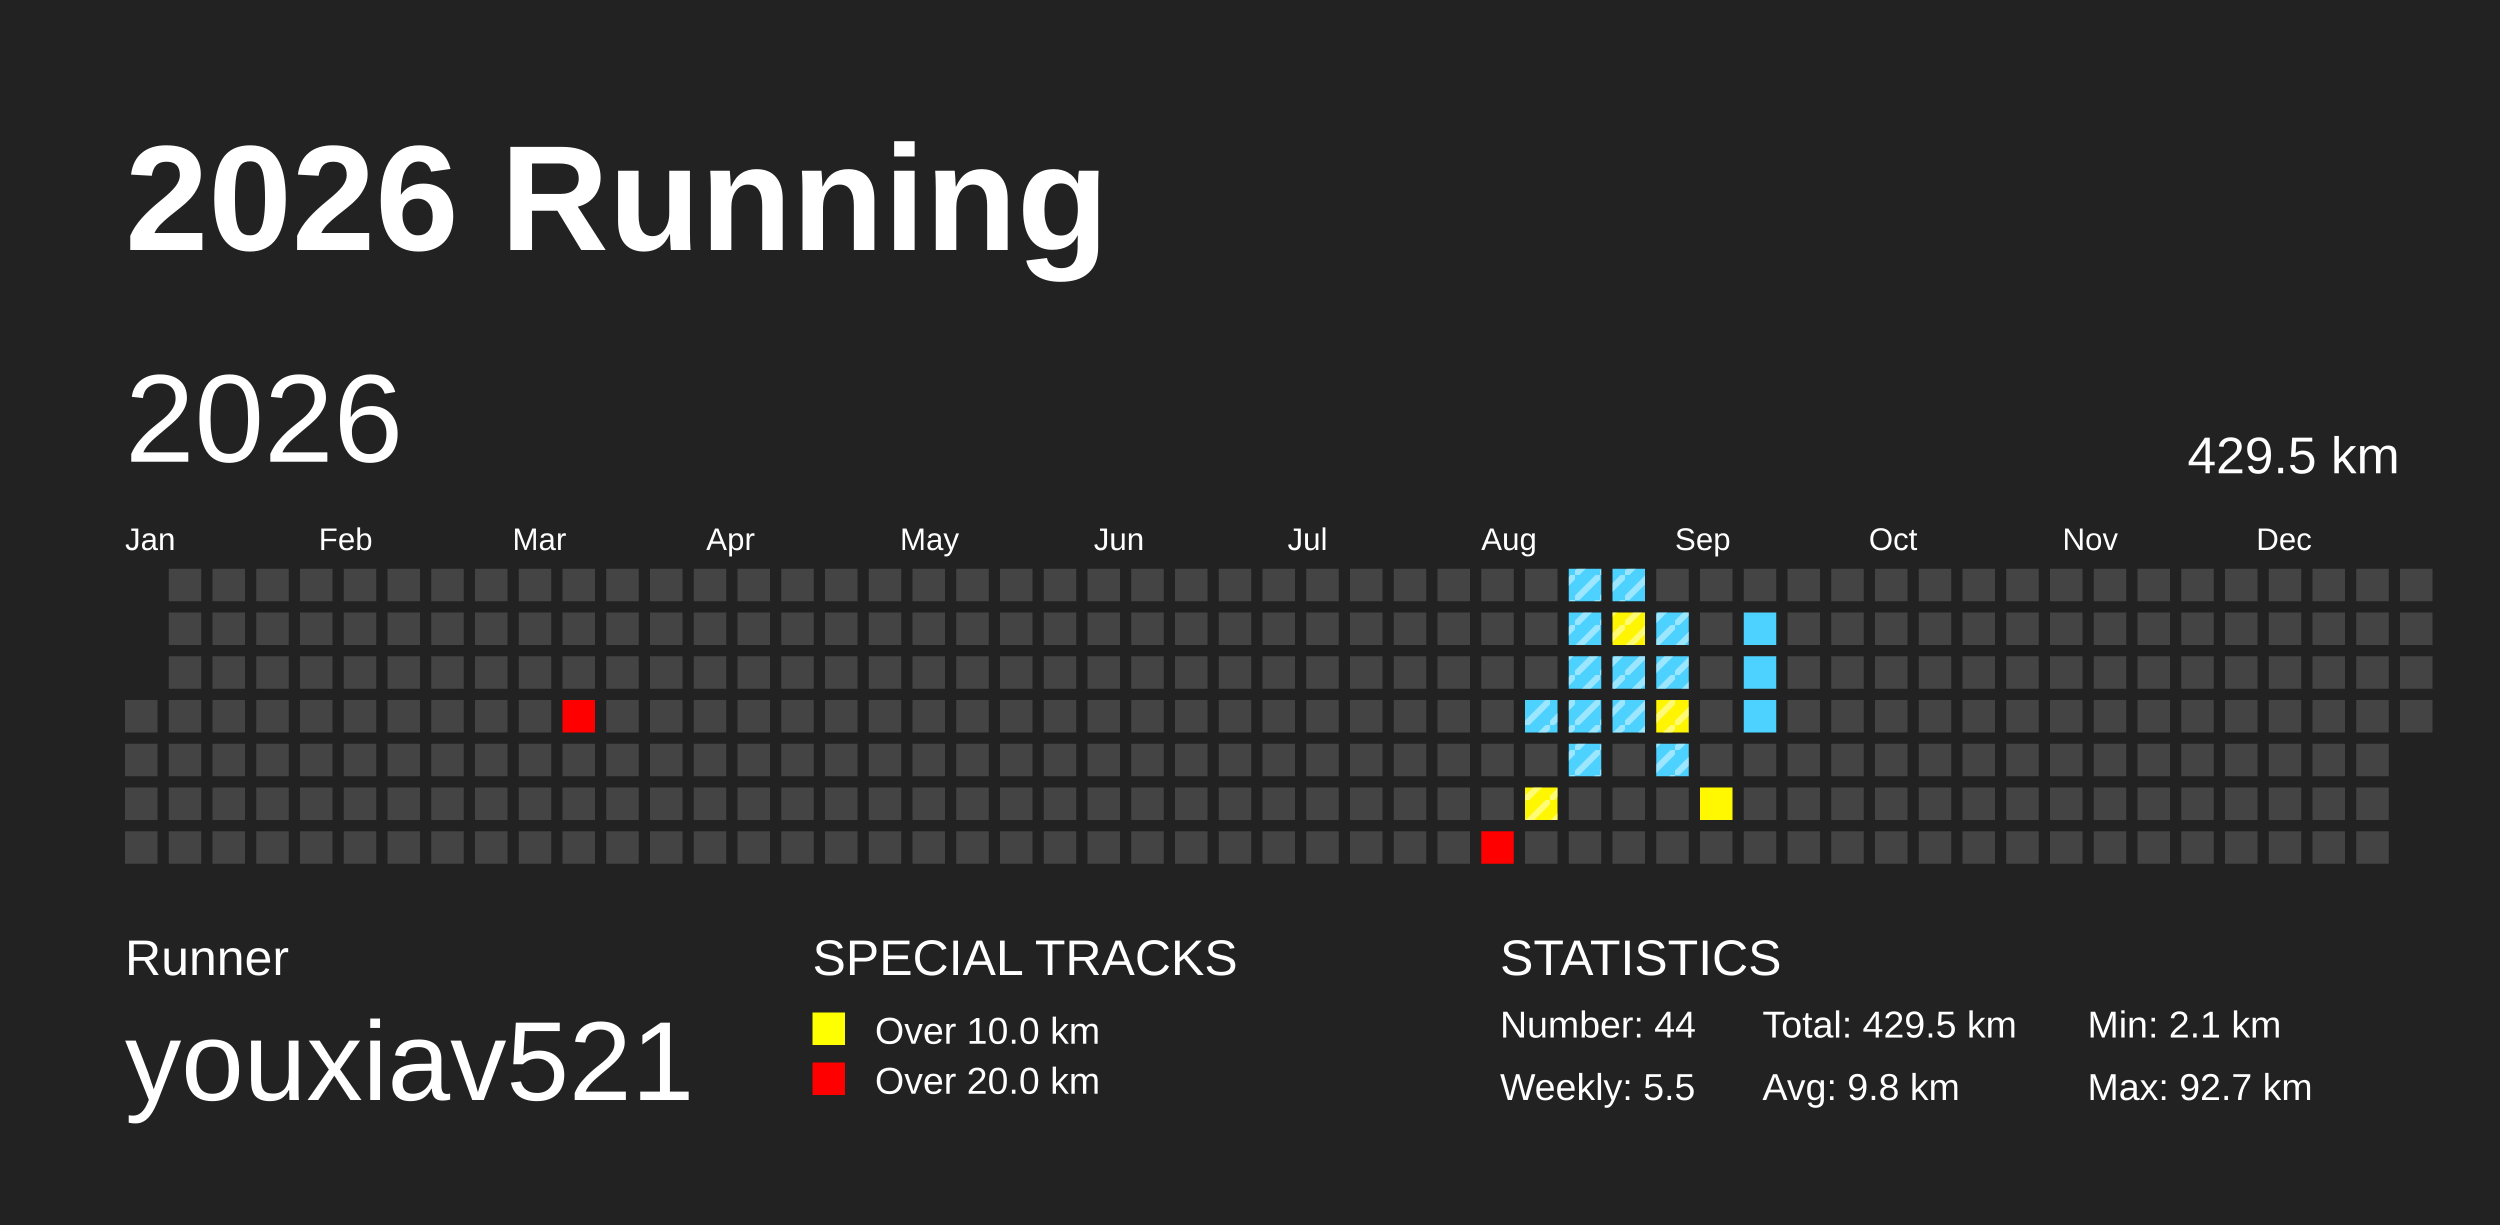
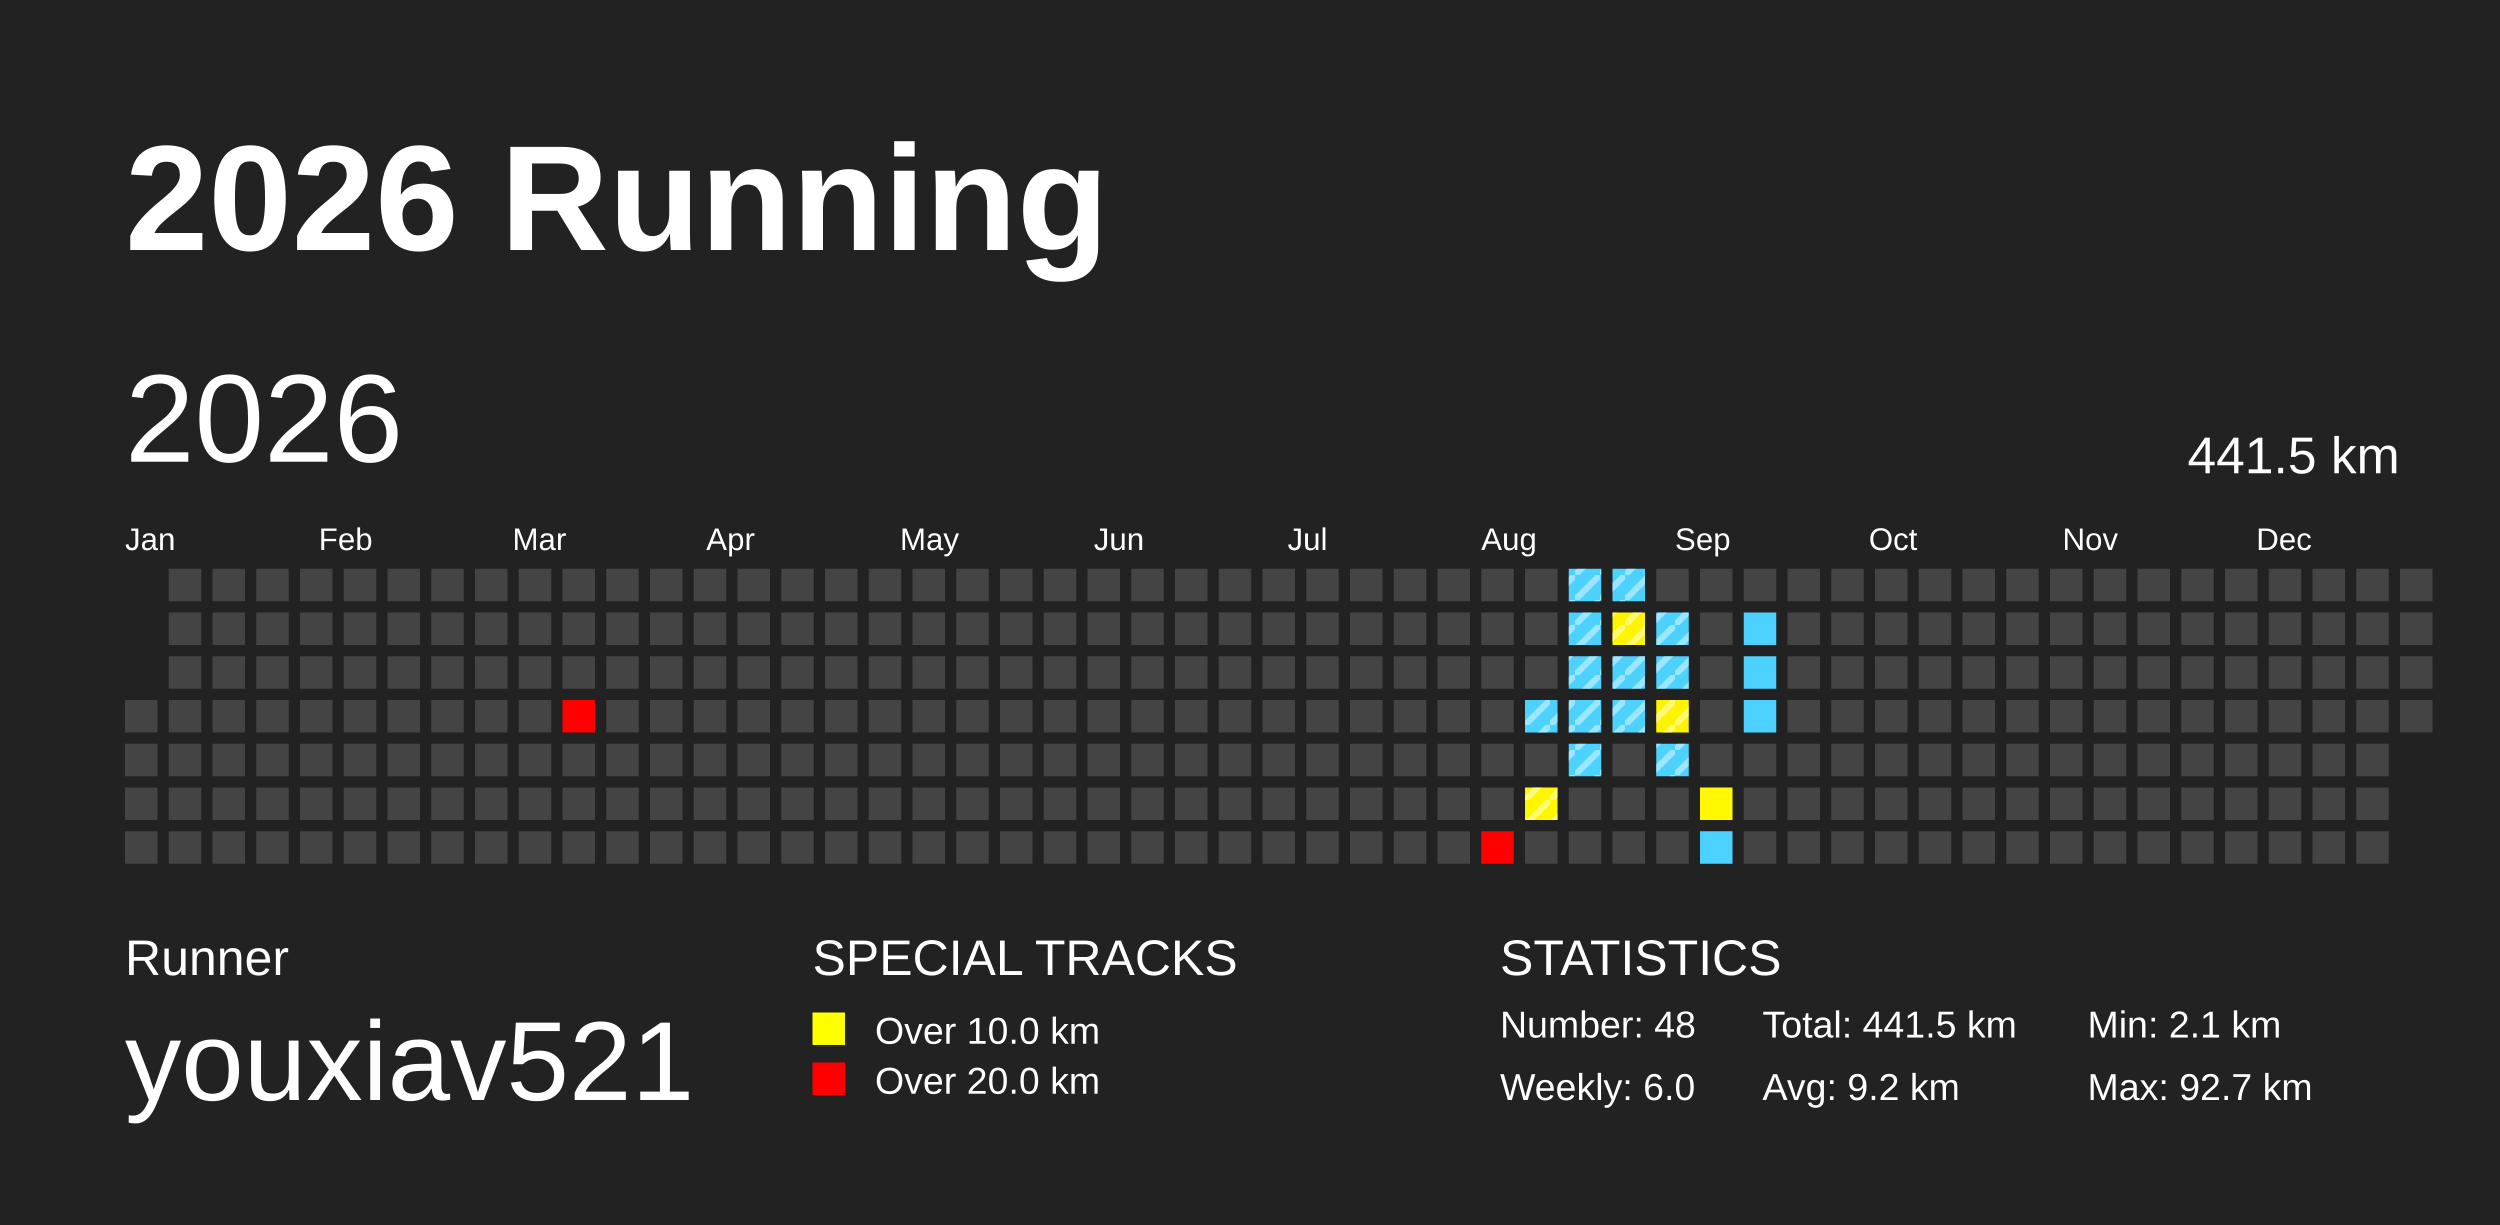
<svg xmlns="http://www.w3.org/2000/svg" baseProfile="full" height="98mm" version="1.1" viewBox="0,0,200,98" width="200mm">
  <defs>
    <pattern height="2" id="indoor-stripe" patternUnits="userSpaceOnUse" width="2">
      <line stroke="white" stroke-opacity="0.45" stroke-width="0.5" x1="0" x2="2" y1="2" y2="0" />
    </pattern>
  </defs>
  <rect fill="#222222" height="98" width="200" x="0" y="0" />
  <text fill="#FFFFFF" style="font-size:12px; font-family:Arial; font-weight:bold;" x="10" y="20">2026 Running</text>
  <text fill="#FFFFFF" style="font-size:4px; font-family:Arial" x="10" y="78">Runner</text>
  <text fill="#FFFFFF" style="font-size:9px; font-family:Arial" x="10" y="88">youxiav521</text>
  <text fill="#FFFFFF" style="font-size:4px; font-family:Arial" x="65" y="78">SPECIAL TRACKS</text>
  <rect fill="yellow" height="2.6" width="2.6" x="65" y="81" />
  <text fill="#FFFFFF" style="font-size:3px; font-family:Arial" x="70" y="83.5">Over 10.0 km</text>
  <rect fill="red" height="2.6" width="2.6" x="65" y="85" />
  <text fill="#FFFFFF" style="font-size:3px; font-family:Arial" x="70" y="87.5">Over 20.0 km</text>
  <text fill="#FFFFFF" style="font-size:4px; font-family:Arial" x="120" y="78">STATISTICS</text>
-   <text fill="#FFFFFF" style="font-size:3px; font-family:Arial" x="120" y="83">Number: 44</text>
-   <text fill="#FFFFFF" style="font-size:3px; font-family:Arial" x="120" y="88">Weekly: 5.5</text>
-   <text fill="#FFFFFF" style="font-size:3px; font-family:Arial" x="141" y="83">Total: 429.5 km</text>
-   <text fill="#FFFFFF" style="font-size:3px; font-family:Arial" x="141" y="88">Avg: 9.8 km</text>
+   <text fill="#FFFFFF" style="font-size:3px; font-family:Arial" x="120" y="83">Number: 48</text>
+   <text fill="#FFFFFF" style="font-size:3px; font-family:Arial" x="120" y="88">Weekly: 6.0</text>
+   <text fill="#FFFFFF" style="font-size:3px; font-family:Arial" x="141" y="83">Total: 441.5 km</text>
+   <text fill="#FFFFFF" style="font-size:3px; font-family:Arial" x="141" y="88">Avg: 9.2 km</text>
  <text fill="#FFFFFF" style="font-size:3px; font-family:Arial" x="167" y="83">Min: 2.1 km</text>
  <text fill="#FFFFFF" style="font-size:3px; font-family:Arial" x="167" y="88">Max: 92.7 km</text>
  <text dominant-baseline="hanging" fill="#FFFFFF" style="font-size:10.0px; font-family:Arial;" x="10" y="30">2026</text>
-   <text dominant-baseline="hanging" fill="#FFFFFF" style="font-size:4.125px; font-family:Arial;" x="175" y="35">429.5 km</text>
+   <text dominant-baseline="hanging" fill="#FFFFFF" style="font-size:4.125px; font-family:Arial;" x="175" y="35">441.5 km</text>
  <text fill="#FFFFFF" style="font-size:2.5px; font-family:Arial" x="10.0" y="44">Jan</text>
  <text fill="#FFFFFF" style="font-size:2.5px; font-family:Arial" x="25.5" y="44">Feb</text>
  <text fill="#FFFFFF" style="font-size:2.5px; font-family:Arial" x="41.0" y="44">Mar</text>
  <text fill="#FFFFFF" style="font-size:2.5px; font-family:Arial" x="56.5" y="44">Apr</text>
  <text fill="#FFFFFF" style="font-size:2.5px; font-family:Arial" x="72.0" y="44">May</text>
  <text fill="#FFFFFF" style="font-size:2.5px; font-family:Arial" x="87.5" y="44">Jun</text>
  <text fill="#FFFFFF" style="font-size:2.5px; font-family:Arial" x="103.0" y="44">Jul</text>
  <text fill="#FFFFFF" style="font-size:2.5px; font-family:Arial" x="118.5" y="44">Aug</text>
  <text fill="#FFFFFF" style="font-size:2.5px; font-family:Arial" x="134.0" y="44">Sep</text>
  <text fill="#FFFFFF" style="font-size:2.5px; font-family:Arial" x="149.5" y="44">Oct</text>
  <text fill="#FFFFFF" style="font-size:2.5px; font-family:Arial" x="165.0" y="44">Nov</text>
  <text fill="#FFFFFF" style="font-size:2.5px; font-family:Arial" x="180.5" y="44">Dec</text>
  <rect fill="#444444" height="2.6" width="2.6" x="10.0" y="56.0" />
  <rect fill="#444444" height="2.6" width="2.6" x="10.0" y="59.5" />
  <rect fill="#444444" height="2.6" width="2.6" x="10.0" y="63.0" />
  <rect fill="#444444" height="2.6" width="2.6" x="10.0" y="66.5" />
  <rect fill="#444444" height="2.6" width="2.6" x="13.5" y="45.5" />
  <rect fill="#444444" height="2.6" width="2.6" x="13.5" y="49.0" />
  <rect fill="#444444" height="2.6" width="2.6" x="13.5" y="52.5" />
  <rect fill="#444444" height="2.6" width="2.6" x="13.5" y="56.0" />
  <rect fill="#444444" height="2.6" width="2.6" x="13.5" y="59.5" />
  <rect fill="#444444" height="2.6" width="2.6" x="13.5" y="63.0" />
  <rect fill="#444444" height="2.6" width="2.6" x="13.5" y="66.5" />
  <rect fill="#444444" height="2.6" width="2.6" x="17.0" y="45.5" />
  <rect fill="#444444" height="2.6" width="2.6" x="17.0" y="49.0" />
  <rect fill="#444444" height="2.6" width="2.6" x="17.0" y="52.5" />
  <rect fill="#444444" height="2.6" width="2.6" x="17.0" y="56.0" />
  <rect fill="#444444" height="2.6" width="2.6" x="17.0" y="59.5" />
  <rect fill="#444444" height="2.6" width="2.6" x="17.0" y="63.0" />
  <rect fill="#444444" height="2.6" width="2.6" x="17.0" y="66.5" />
  <rect fill="#444444" height="2.6" width="2.6" x="20.5" y="45.5" />
  <rect fill="#444444" height="2.6" width="2.6" x="20.5" y="49.0" />
  <rect fill="#444444" height="2.6" width="2.6" x="20.5" y="52.5" />
  <rect fill="#444444" height="2.6" width="2.6" x="20.5" y="56.0" />
  <rect fill="#444444" height="2.6" width="2.6" x="20.5" y="59.5" />
  <rect fill="#444444" height="2.6" width="2.6" x="20.5" y="63.0" />
  <rect fill="#444444" height="2.6" width="2.6" x="20.5" y="66.5" />
  <rect fill="#444444" height="2.6" width="2.6" x="24.0" y="45.5" />
  <rect fill="#444444" height="2.6" width="2.6" x="24.0" y="49.0" />
  <rect fill="#444444" height="2.6" width="2.6" x="24.0" y="52.5" />
  <rect fill="#444444" height="2.6" width="2.6" x="24.0" y="56.0" />
  <rect fill="#444444" height="2.6" width="2.6" x="24.0" y="59.5" />
  <rect fill="#444444" height="2.6" width="2.6" x="24.0" y="63.0" />
  <rect fill="#444444" height="2.6" width="2.6" x="24.0" y="66.5" />
  <rect fill="#444444" height="2.6" width="2.6" x="27.5" y="45.5" />
  <rect fill="#444444" height="2.6" width="2.6" x="27.5" y="49.0" />
  <rect fill="#444444" height="2.6" width="2.6" x="27.5" y="52.5" />
  <rect fill="#444444" height="2.6" width="2.6" x="27.5" y="56.0" />
  <rect fill="#444444" height="2.6" width="2.6" x="27.5" y="59.5" />
  <rect fill="#444444" height="2.6" width="2.6" x="27.5" y="63.0" />
  <rect fill="#444444" height="2.6" width="2.6" x="27.5" y="66.5" />
  <rect fill="#444444" height="2.6" width="2.6" x="31.0" y="45.5" />
  <rect fill="#444444" height="2.6" width="2.6" x="31.0" y="49.0" />
  <rect fill="#444444" height="2.6" width="2.6" x="31.0" y="52.5" />
  <rect fill="#444444" height="2.6" width="2.6" x="31.0" y="56.0" />
  <rect fill="#444444" height="2.6" width="2.6" x="31.0" y="59.5" />
  <rect fill="#444444" height="2.6" width="2.6" x="31.0" y="63.0" />
  <rect fill="#444444" height="2.6" width="2.6" x="31.0" y="66.5" />
  <rect fill="#444444" height="2.6" width="2.6" x="34.5" y="45.5" />
  <rect fill="#444444" height="2.6" width="2.6" x="34.5" y="49.0" />
  <rect fill="#444444" height="2.6" width="2.6" x="34.5" y="52.5" />
  <rect fill="#444444" height="2.6" width="2.6" x="34.5" y="56.0" />
  <rect fill="#444444" height="2.6" width="2.6" x="34.5" y="59.5" />
  <rect fill="#444444" height="2.6" width="2.6" x="34.5" y="63.0" />
  <rect fill="#444444" height="2.6" width="2.6" x="34.5" y="66.5" />
  <rect fill="#444444" height="2.6" width="2.6" x="38.0" y="45.5" />
  <rect fill="#444444" height="2.6" width="2.6" x="38.0" y="49.0" />
  <rect fill="#444444" height="2.6" width="2.6" x="38.0" y="52.5" />
  <rect fill="#444444" height="2.6" width="2.6" x="38.0" y="56.0" />
  <rect fill="#444444" height="2.6" width="2.6" x="38.0" y="59.5" />
  <rect fill="#444444" height="2.6" width="2.6" x="38.0" y="63.0" />
  <rect fill="#444444" height="2.6" width="2.6" x="38.0" y="66.5" />
  <rect fill="#444444" height="2.6" width="2.6" x="41.5" y="45.5" />
  <rect fill="#444444" height="2.6" width="2.6" x="41.5" y="49.0" />
  <rect fill="#444444" height="2.6" width="2.6" x="41.5" y="52.5" />
  <rect fill="#444444" height="2.6" width="2.6" x="41.5" y="56.0" />
  <rect fill="#444444" height="2.6" width="2.6" x="41.5" y="59.5" />
  <rect fill="#444444" height="2.6" width="2.6" x="41.5" y="63.0" />
  <rect fill="#444444" height="2.6" width="2.6" x="41.5" y="66.5" />
  <rect fill="#444444" height="2.6" width="2.6" x="45.0" y="45.5" />
  <rect fill="#444444" height="2.6" width="2.6" x="45.0" y="49.0" />
  <rect fill="#444444" height="2.6" width="2.6" x="45.0" y="52.5" />
  <rect fill="red" height="2.6" width="2.6" x="45.0" y="56.0" />
  <rect fill="#444444" height="2.6" width="2.6" x="45.0" y="59.5" />
  <rect fill="#444444" height="2.6" width="2.6" x="45.0" y="63.0" />
  <rect fill="#444444" height="2.6" width="2.6" x="45.0" y="66.5" />
  <rect fill="#444444" height="2.6" width="2.6" x="48.5" y="45.5" />
  <rect fill="#444444" height="2.6" width="2.6" x="48.5" y="49.0" />
  <rect fill="#444444" height="2.6" width="2.6" x="48.5" y="52.5" />
  <rect fill="#444444" height="2.6" width="2.6" x="48.5" y="56.0" />
  <rect fill="#444444" height="2.6" width="2.6" x="48.5" y="59.5" />
  <rect fill="#444444" height="2.6" width="2.6" x="48.5" y="63.0" />
  <rect fill="#444444" height="2.6" width="2.6" x="48.5" y="66.5" />
  <rect fill="#444444" height="2.6" width="2.6" x="52.0" y="45.5" />
  <rect fill="#444444" height="2.6" width="2.6" x="52.0" y="49.0" />
  <rect fill="#444444" height="2.6" width="2.6" x="52.0" y="52.5" />
  <rect fill="#444444" height="2.6" width="2.6" x="52.0" y="56.0" />
  <rect fill="#444444" height="2.6" width="2.6" x="52.0" y="59.5" />
  <rect fill="#444444" height="2.6" width="2.6" x="52.0" y="63.0" />
  <rect fill="#444444" height="2.6" width="2.6" x="52.0" y="66.5" />
  <rect fill="#444444" height="2.6" width="2.6" x="55.5" y="45.5" />
  <rect fill="#444444" height="2.6" width="2.6" x="55.5" y="49.0" />
  <rect fill="#444444" height="2.6" width="2.6" x="55.5" y="52.5" />
  <rect fill="#444444" height="2.6" width="2.6" x="55.5" y="56.0" />
  <rect fill="#444444" height="2.6" width="2.6" x="55.5" y="59.5" />
  <rect fill="#444444" height="2.6" width="2.6" x="55.5" y="63.0" />
  <rect fill="#444444" height="2.6" width="2.6" x="55.5" y="66.5" />
  <rect fill="#444444" height="2.6" width="2.6" x="59.0" y="45.5" />
  <rect fill="#444444" height="2.6" width="2.6" x="59.0" y="49.0" />
  <rect fill="#444444" height="2.6" width="2.6" x="59.0" y="52.5" />
  <rect fill="#444444" height="2.6" width="2.6" x="59.0" y="56.0" />
  <rect fill="#444444" height="2.6" width="2.6" x="59.0" y="59.5" />
  <rect fill="#444444" height="2.6" width="2.6" x="59.0" y="63.0" />
  <rect fill="#444444" height="2.6" width="2.6" x="59.0" y="66.5" />
  <rect fill="#444444" height="2.6" width="2.6" x="62.5" y="45.5" />
  <rect fill="#444444" height="2.6" width="2.6" x="62.5" y="49.0" />
  <rect fill="#444444" height="2.6" width="2.6" x="62.5" y="52.5" />
  <rect fill="#444444" height="2.6" width="2.6" x="62.5" y="56.0" />
  <rect fill="#444444" height="2.6" width="2.6" x="62.5" y="59.5" />
  <rect fill="#444444" height="2.6" width="2.6" x="62.5" y="63.0" />
  <rect fill="#444444" height="2.6" width="2.6" x="62.5" y="66.5" />
  <rect fill="#444444" height="2.6" width="2.6" x="66.0" y="45.5" />
  <rect fill="#444444" height="2.6" width="2.6" x="66.0" y="49.0" />
  <rect fill="#444444" height="2.6" width="2.6" x="66.0" y="52.5" />
  <rect fill="#444444" height="2.6" width="2.6" x="66.0" y="56.0" />
  <rect fill="#444444" height="2.6" width="2.6" x="66.0" y="59.5" />
  <rect fill="#444444" height="2.6" width="2.6" x="66.0" y="63.0" />
  <rect fill="#444444" height="2.6" width="2.6" x="66.0" y="66.5" />
  <rect fill="#444444" height="2.6" width="2.6" x="69.5" y="45.5" />
  <rect fill="#444444" height="2.6" width="2.6" x="69.5" y="49.0" />
  <rect fill="#444444" height="2.6" width="2.6" x="69.5" y="52.5" />
  <rect fill="#444444" height="2.6" width="2.6" x="69.5" y="56.0" />
  <rect fill="#444444" height="2.6" width="2.6" x="69.5" y="59.5" />
  <rect fill="#444444" height="2.6" width="2.6" x="69.5" y="63.0" />
  <rect fill="#444444" height="2.6" width="2.6" x="69.5" y="66.5" />
  <rect fill="#444444" height="2.6" width="2.6" x="73.0" y="45.5" />
  <rect fill="#444444" height="2.6" width="2.6" x="73.0" y="49.0" />
  <rect fill="#444444" height="2.6" width="2.6" x="73.0" y="52.5" />
  <rect fill="#444444" height="2.6" width="2.6" x="73.0" y="56.0" />
  <rect fill="#444444" height="2.6" width="2.6" x="73.0" y="59.5" />
  <rect fill="#444444" height="2.6" width="2.6" x="73.0" y="63.0" />
  <rect fill="#444444" height="2.6" width="2.6" x="73.0" y="66.5" />
  <rect fill="#444444" height="2.6" width="2.6" x="76.5" y="45.5" />
  <rect fill="#444444" height="2.6" width="2.6" x="76.5" y="49.0" />
  <rect fill="#444444" height="2.6" width="2.6" x="76.5" y="52.5" />
  <rect fill="#444444" height="2.6" width="2.6" x="76.5" y="56.0" />
  <rect fill="#444444" height="2.6" width="2.6" x="76.5" y="59.5" />
  <rect fill="#444444" height="2.6" width="2.6" x="76.5" y="63.0" />
  <rect fill="#444444" height="2.6" width="2.6" x="76.5" y="66.5" />
  <rect fill="#444444" height="2.6" width="2.6" x="80.0" y="45.5" />
  <rect fill="#444444" height="2.6" width="2.6" x="80.0" y="49.0" />
  <rect fill="#444444" height="2.6" width="2.6" x="80.0" y="52.5" />
  <rect fill="#444444" height="2.6" width="2.6" x="80.0" y="56.0" />
  <rect fill="#444444" height="2.6" width="2.6" x="80.0" y="59.5" />
  <rect fill="#444444" height="2.6" width="2.6" x="80.0" y="63.0" />
  <rect fill="#444444" height="2.6" width="2.6" x="80.0" y="66.5" />
  <rect fill="#444444" height="2.6" width="2.6" x="83.5" y="45.5" />
  <rect fill="#444444" height="2.6" width="2.6" x="83.5" y="49.0" />
  <rect fill="#444444" height="2.6" width="2.6" x="83.5" y="52.5" />
  <rect fill="#444444" height="2.6" width="2.6" x="83.5" y="56.0" />
  <rect fill="#444444" height="2.6" width="2.6" x="83.5" y="59.5" />
  <rect fill="#444444" height="2.6" width="2.6" x="83.5" y="63.0" />
  <rect fill="#444444" height="2.6" width="2.6" x="83.5" y="66.5" />
  <rect fill="#444444" height="2.6" width="2.6" x="87.0" y="45.5" />
  <rect fill="#444444" height="2.6" width="2.6" x="87.0" y="49.0" />
  <rect fill="#444444" height="2.6" width="2.6" x="87.0" y="52.5" />
  <rect fill="#444444" height="2.6" width="2.6" x="87.0" y="56.0" />
  <rect fill="#444444" height="2.6" width="2.6" x="87.0" y="59.5" />
  <rect fill="#444444" height="2.6" width="2.6" x="87.0" y="63.0" />
  <rect fill="#444444" height="2.6" width="2.6" x="87.0" y="66.5" />
  <rect fill="#444444" height="2.6" width="2.6" x="90.5" y="45.5" />
  <rect fill="#444444" height="2.6" width="2.6" x="90.5" y="49.0" />
  <rect fill="#444444" height="2.6" width="2.6" x="90.5" y="52.5" />
  <rect fill="#444444" height="2.6" width="2.6" x="90.5" y="56.0" />
  <rect fill="#444444" height="2.6" width="2.6" x="90.5" y="59.5" />
  <rect fill="#444444" height="2.6" width="2.6" x="90.5" y="63.0" />
  <rect fill="#444444" height="2.6" width="2.6" x="90.5" y="66.5" />
  <rect fill="#444444" height="2.6" width="2.6" x="94.0" y="45.5" />
  <rect fill="#444444" height="2.6" width="2.6" x="94.0" y="49.0" />
  <rect fill="#444444" height="2.6" width="2.6" x="94.0" y="52.5" />
  <rect fill="#444444" height="2.6" width="2.6" x="94.0" y="56.0" />
  <rect fill="#444444" height="2.6" width="2.6" x="94.0" y="59.5" />
  <rect fill="#444444" height="2.6" width="2.6" x="94.0" y="63.0" />
  <rect fill="#444444" height="2.6" width="2.6" x="94.0" y="66.5" />
  <rect fill="#444444" height="2.6" width="2.6" x="97.5" y="45.5" />
  <rect fill="#444444" height="2.6" width="2.6" x="97.5" y="49.0" />
  <rect fill="#444444" height="2.6" width="2.6" x="97.5" y="52.5" />
  <rect fill="#444444" height="2.6" width="2.6" x="97.5" y="56.0" />
  <rect fill="#444444" height="2.6" width="2.6" x="97.5" y="59.5" />
  <rect fill="#444444" height="2.6" width="2.6" x="97.5" y="63.0" />
  <rect fill="#444444" height="2.6" width="2.6" x="97.5" y="66.5" />
  <rect fill="#444444" height="2.6" width="2.6" x="101.0" y="45.5" />
  <rect fill="#444444" height="2.6" width="2.6" x="101.0" y="49.0" />
  <rect fill="#444444" height="2.6" width="2.6" x="101.0" y="52.5" />
  <rect fill="#444444" height="2.6" width="2.6" x="101.0" y="56.0" />
  <rect fill="#444444" height="2.6" width="2.6" x="101.0" y="59.5" />
  <rect fill="#444444" height="2.6" width="2.6" x="101.0" y="63.0" />
  <rect fill="#444444" height="2.6" width="2.6" x="101.0" y="66.5" />
  <rect fill="#444444" height="2.6" width="2.6" x="104.5" y="45.5" />
  <rect fill="#444444" height="2.6" width="2.6" x="104.5" y="49.0" />
  <rect fill="#444444" height="2.6" width="2.6" x="104.5" y="52.5" />
  <rect fill="#444444" height="2.6" width="2.6" x="104.5" y="56.0" />
  <rect fill="#444444" height="2.6" width="2.6" x="104.5" y="59.5" />
  <rect fill="#444444" height="2.6" width="2.6" x="104.5" y="63.0" />
  <rect fill="#444444" height="2.6" width="2.6" x="104.5" y="66.5" />
  <rect fill="#444444" height="2.6" width="2.6" x="108.0" y="45.5" />
  <rect fill="#444444" height="2.6" width="2.6" x="108.0" y="49.0" />
  <rect fill="#444444" height="2.6" width="2.6" x="108.0" y="52.5" />
  <rect fill="#444444" height="2.6" width="2.6" x="108.0" y="56.0" />
  <rect fill="#444444" height="2.6" width="2.6" x="108.0" y="59.5" />
  <rect fill="#444444" height="2.6" width="2.6" x="108.0" y="63.0" />
  <rect fill="#444444" height="2.6" width="2.6" x="108.0" y="66.5" />
  <rect fill="#444444" height="2.6" width="2.6" x="111.5" y="45.5" />
  <rect fill="#444444" height="2.6" width="2.6" x="111.5" y="49.0" />
  <rect fill="#444444" height="2.6" width="2.6" x="111.5" y="52.5" />
  <rect fill="#444444" height="2.6" width="2.6" x="111.5" y="56.0" />
  <rect fill="#444444" height="2.6" width="2.6" x="111.5" y="59.5" />
  <rect fill="#444444" height="2.6" width="2.6" x="111.5" y="63.0" />
  <rect fill="#444444" height="2.6" width="2.6" x="111.5" y="66.5" />
  <rect fill="#444444" height="2.6" width="2.6" x="115.0" y="45.5" />
  <rect fill="#444444" height="2.6" width="2.6" x="115.0" y="49.0" />
  <rect fill="#444444" height="2.6" width="2.6" x="115.0" y="52.5" />
  <rect fill="#444444" height="2.6" width="2.6" x="115.0" y="56.0" />
  <rect fill="#444444" height="2.6" width="2.6" x="115.0" y="59.5" />
  <rect fill="#444444" height="2.6" width="2.6" x="115.0" y="63.0" />
  <rect fill="#444444" height="2.6" width="2.6" x="115.0" y="66.5" />
  <rect fill="#444444" height="2.6" width="2.6" x="118.5" y="45.5" />
  <rect fill="#444444" height="2.6" width="2.6" x="118.5" y="49.0" />
  <rect fill="#444444" height="2.6" width="2.6" x="118.5" y="52.5" />
  <rect fill="#444444" height="2.6" width="2.6" x="118.5" y="56.0" />
  <rect fill="#444444" height="2.6" width="2.6" x="118.5" y="59.5" />
  <rect fill="#444444" height="2.6" width="2.6" x="118.5" y="63.0" />
  <rect fill="red" height="2.6" width="2.6" x="118.5" y="66.5" />
  <rect fill="#444444" height="2.6" width="2.6" x="122.0" y="45.5" />
  <rect fill="#444444" height="2.6" width="2.6" x="122.0" y="49.0" />
  <rect fill="#444444" height="2.6" width="2.6" x="122.0" y="52.5" />
  <rect fill="#4dd2ff" height="2.6" width="2.6" x="122.0" y="56.0" />
  <rect fill="url(#indoor-stripe)" height="2.6" style="pointer-events: none;" width="2.6" x="122.0" y="56.0" />
  <rect fill="#444444" height="2.6" width="2.6" x="122.0" y="59.5" />
  <rect fill="#fff700" height="2.6" width="2.6" x="122.0" y="63.0" />
  <rect fill="url(#indoor-stripe)" height="2.6" style="pointer-events: none;" width="2.6" x="122.0" y="63.0" />
  <rect fill="#444444" height="2.6" width="2.6" x="122.0" y="66.5" />
  <rect fill="#4dd2ff" height="2.6" width="2.6" x="125.5" y="45.5" />
  <rect fill="url(#indoor-stripe)" height="2.6" style="pointer-events: none;" width="2.6" x="125.5" y="45.5" />
  <rect fill="#4dd2ff" height="2.6" width="2.6" x="125.5" y="49.0" />
  <rect fill="url(#indoor-stripe)" height="2.6" style="pointer-events: none;" width="2.6" x="125.5" y="49.0" />
  <rect fill="#4dd2ff" height="2.6" width="2.6" x="125.5" y="52.5" />
  <rect fill="url(#indoor-stripe)" height="2.6" style="pointer-events: none;" width="2.6" x="125.5" y="52.5" />
  <rect fill="#4dd2ff" height="2.6" width="2.6" x="125.5" y="56.0" />
  <rect fill="url(#indoor-stripe)" height="2.6" style="pointer-events: none;" width="2.6" x="125.5" y="56.0" />
  <rect fill="#4dd2ff" height="2.6" width="2.6" x="125.5" y="59.5" />
  <rect fill="url(#indoor-stripe)" height="2.6" style="pointer-events: none;" width="2.6" x="125.5" y="59.5" />
  <rect fill="#444444" height="2.6" width="2.6" x="125.5" y="63.0" />
  <rect fill="#444444" height="2.6" width="2.6" x="125.5" y="66.5" />
  <rect fill="#4dd2ff" height="2.6" width="2.6" x="129.0" y="45.5" />
  <rect fill="url(#indoor-stripe)" height="2.6" style="pointer-events: none;" width="2.6" x="129.0" y="45.5" />
  <rect fill="#fff500" height="2.6" width="2.6" x="129.0" y="49.0" />
  <rect fill="url(#indoor-stripe)" height="2.6" style="pointer-events: none;" width="2.6" x="129.0" y="49.0" />
  <rect fill="#4dd2ff" height="2.6" width="2.6" x="129.0" y="52.5" />
  <rect fill="url(#indoor-stripe)" height="2.6" style="pointer-events: none;" width="2.6" x="129.0" y="52.5" />
  <rect fill="#4dd2ff" height="2.6" width="2.6" x="129.0" y="56.0" />
  <rect fill="url(#indoor-stripe)" height="2.6" style="pointer-events: none;" width="2.6" x="129.0" y="56.0" />
  <rect fill="#444444" height="2.6" width="2.6" x="129.0" y="59.5" />
  <rect fill="#444444" height="2.6" width="2.6" x="129.0" y="63.0" />
  <rect fill="#444444" height="2.6" width="2.6" x="129.0" y="66.5" />
  <rect fill="#444444" height="2.6" width="2.6" x="132.5" y="45.5" />
  <rect fill="#4dd2ff" height="2.6" width="2.6" x="132.5" y="49.0" />
  <rect fill="url(#indoor-stripe)" height="2.6" style="pointer-events: none;" width="2.6" x="132.5" y="49.0" />
  <rect fill="#4dd2ff" height="2.6" width="2.6" x="132.5" y="52.5" />
  <rect fill="url(#indoor-stripe)" height="2.6" style="pointer-events: none;" width="2.6" x="132.5" y="52.5" />
-   <rect fill="#fff500" height="2.6" width="2.6" x="132.5" y="56.0" />
+   <rect fill="#fff400" height="2.6" width="2.6" x="132.5" y="56.0" />
  <rect fill="url(#indoor-stripe)" height="2.6" style="pointer-events: none;" width="2.6" x="132.5" y="56.0" />
  <rect fill="#4dd2ff" height="2.6" width="2.6" x="132.5" y="59.5" />
  <rect fill="url(#indoor-stripe)" height="2.6" style="pointer-events: none;" width="2.6" x="132.5" y="59.5" />
  <rect fill="#444444" height="2.6" width="2.6" x="132.5" y="63.0" />
  <rect fill="#444444" height="2.6" width="2.6" x="132.5" y="66.5" />
  <rect fill="#444444" height="2.6" width="2.6" x="136.0" y="45.5" />
  <rect fill="#444444" height="2.6" width="2.6" x="136.0" y="49.0" />
  <rect fill="#444444" height="2.6" width="2.6" x="136.0" y="52.5" />
  <rect fill="#444444" height="2.6" width="2.6" x="136.0" y="56.0" />
  <rect fill="#444444" height="2.6" width="2.6" x="136.0" y="59.5" />
  <rect fill="#fff800" height="2.6" width="2.6" x="136.0" y="63.0" />
-   <rect fill="#444444" height="2.6" width="2.6" x="136.0" y="66.5" />
+   <rect fill="#4dd2ff" height="2.6" width="2.6" x="136.0" y="66.5" />
  <rect fill="#444444" height="2.6" width="2.6" x="139.5" y="45.5" />
  <rect fill="#4dd2ff" height="2.6" width="2.6" x="139.5" y="49.0" />
  <rect fill="#4dd2ff" height="2.6" width="2.6" x="139.5" y="52.5" />
  <rect fill="#4dd2ff" height="2.6" width="2.6" x="139.5" y="56.0" />
  <rect fill="#444444" height="2.6" width="2.6" x="139.5" y="59.5" />
  <rect fill="#444444" height="2.6" width="2.6" x="139.5" y="63.0" />
  <rect fill="#444444" height="2.6" width="2.6" x="139.5" y="66.5" />
  <rect fill="#444444" height="2.6" width="2.6" x="143.0" y="45.5" />
  <rect fill="#444444" height="2.6" width="2.6" x="143.0" y="49.0" />
  <rect fill="#444444" height="2.6" width="2.6" x="143.0" y="52.5" />
  <rect fill="#444444" height="2.6" width="2.6" x="143.0" y="56.0" />
  <rect fill="#444444" height="2.6" width="2.6" x="143.0" y="59.5" />
  <rect fill="#444444" height="2.6" width="2.6" x="143.0" y="63.0" />
  <rect fill="#444444" height="2.6" width="2.6" x="143.0" y="66.5" />
  <rect fill="#444444" height="2.6" width="2.6" x="146.5" y="45.5" />
  <rect fill="#444444" height="2.6" width="2.6" x="146.5" y="49.0" />
  <rect fill="#444444" height="2.6" width="2.6" x="146.5" y="52.5" />
  <rect fill="#444444" height="2.6" width="2.6" x="146.5" y="56.0" />
  <rect fill="#444444" height="2.6" width="2.6" x="146.5" y="59.5" />
  <rect fill="#444444" height="2.6" width="2.6" x="146.5" y="63.0" />
  <rect fill="#444444" height="2.6" width="2.6" x="146.5" y="66.5" />
  <rect fill="#444444" height="2.6" width="2.6" x="150.0" y="45.5" />
  <rect fill="#444444" height="2.6" width="2.6" x="150.0" y="49.0" />
  <rect fill="#444444" height="2.6" width="2.6" x="150.0" y="52.5" />
  <rect fill="#444444" height="2.6" width="2.6" x="150.0" y="56.0" />
  <rect fill="#444444" height="2.6" width="2.6" x="150.0" y="59.5" />
  <rect fill="#444444" height="2.6" width="2.6" x="150.0" y="63.0" />
  <rect fill="#444444" height="2.6" width="2.6" x="150.0" y="66.5" />
  <rect fill="#444444" height="2.6" width="2.6" x="153.5" y="45.5" />
  <rect fill="#444444" height="2.6" width="2.6" x="153.5" y="49.0" />
  <rect fill="#444444" height="2.6" width="2.6" x="153.5" y="52.5" />
  <rect fill="#444444" height="2.6" width="2.6" x="153.5" y="56.0" />
  <rect fill="#444444" height="2.6" width="2.6" x="153.5" y="59.5" />
  <rect fill="#444444" height="2.6" width="2.6" x="153.5" y="63.0" />
  <rect fill="#444444" height="2.6" width="2.6" x="153.5" y="66.5" />
  <rect fill="#444444" height="2.6" width="2.6" x="157.0" y="45.5" />
  <rect fill="#444444" height="2.6" width="2.6" x="157.0" y="49.0" />
  <rect fill="#444444" height="2.6" width="2.6" x="157.0" y="52.5" />
  <rect fill="#444444" height="2.6" width="2.6" x="157.0" y="56.0" />
  <rect fill="#444444" height="2.6" width="2.6" x="157.0" y="59.5" />
  <rect fill="#444444" height="2.6" width="2.6" x="157.0" y="63.0" />
  <rect fill="#444444" height="2.6" width="2.6" x="157.0" y="66.5" />
  <rect fill="#444444" height="2.6" width="2.6" x="160.5" y="45.5" />
  <rect fill="#444444" height="2.6" width="2.6" x="160.5" y="49.0" />
  <rect fill="#444444" height="2.6" width="2.6" x="160.5" y="52.5" />
  <rect fill="#444444" height="2.6" width="2.6" x="160.5" y="56.0" />
  <rect fill="#444444" height="2.6" width="2.6" x="160.5" y="59.5" />
  <rect fill="#444444" height="2.6" width="2.6" x="160.5" y="63.0" />
  <rect fill="#444444" height="2.6" width="2.6" x="160.5" y="66.5" />
  <rect fill="#444444" height="2.6" width="2.6" x="164.0" y="45.5" />
  <rect fill="#444444" height="2.6" width="2.6" x="164.0" y="49.0" />
  <rect fill="#444444" height="2.6" width="2.6" x="164.0" y="52.5" />
  <rect fill="#444444" height="2.6" width="2.6" x="164.0" y="56.0" />
  <rect fill="#444444" height="2.6" width="2.6" x="164.0" y="59.5" />
  <rect fill="#444444" height="2.6" width="2.6" x="164.0" y="63.0" />
  <rect fill="#444444" height="2.6" width="2.6" x="164.0" y="66.5" />
  <rect fill="#444444" height="2.6" width="2.6" x="167.5" y="45.5" />
  <rect fill="#444444" height="2.6" width="2.6" x="167.5" y="49.0" />
  <rect fill="#444444" height="2.6" width="2.6" x="167.5" y="52.5" />
  <rect fill="#444444" height="2.6" width="2.6" x="167.5" y="56.0" />
  <rect fill="#444444" height="2.6" width="2.6" x="167.5" y="59.5" />
  <rect fill="#444444" height="2.6" width="2.6" x="167.5" y="63.0" />
  <rect fill="#444444" height="2.6" width="2.6" x="167.5" y="66.5" />
  <rect fill="#444444" height="2.6" width="2.6" x="171.0" y="45.5" />
  <rect fill="#444444" height="2.6" width="2.6" x="171.0" y="49.0" />
  <rect fill="#444444" height="2.6" width="2.6" x="171.0" y="52.5" />
  <rect fill="#444444" height="2.6" width="2.6" x="171.0" y="56.0" />
  <rect fill="#444444" height="2.6" width="2.6" x="171.0" y="59.5" />
  <rect fill="#444444" height="2.6" width="2.6" x="171.0" y="63.0" />
  <rect fill="#444444" height="2.6" width="2.6" x="171.0" y="66.5" />
  <rect fill="#444444" height="2.6" width="2.6" x="174.5" y="45.5" />
  <rect fill="#444444" height="2.6" width="2.6" x="174.5" y="49.0" />
  <rect fill="#444444" height="2.6" width="2.6" x="174.5" y="52.5" />
  <rect fill="#444444" height="2.6" width="2.6" x="174.5" y="56.0" />
  <rect fill="#444444" height="2.6" width="2.6" x="174.5" y="59.5" />
  <rect fill="#444444" height="2.6" width="2.6" x="174.5" y="63.0" />
  <rect fill="#444444" height="2.6" width="2.6" x="174.5" y="66.5" />
  <rect fill="#444444" height="2.6" width="2.6" x="178.0" y="45.5" />
  <rect fill="#444444" height="2.6" width="2.6" x="178.0" y="49.0" />
  <rect fill="#444444" height="2.6" width="2.6" x="178.0" y="52.5" />
  <rect fill="#444444" height="2.6" width="2.6" x="178.0" y="56.0" />
  <rect fill="#444444" height="2.6" width="2.6" x="178.0" y="59.5" />
  <rect fill="#444444" height="2.6" width="2.6" x="178.0" y="63.0" />
  <rect fill="#444444" height="2.6" width="2.6" x="178.0" y="66.5" />
  <rect fill="#444444" height="2.6" width="2.6" x="181.5" y="45.5" />
  <rect fill="#444444" height="2.6" width="2.6" x="181.5" y="49.0" />
  <rect fill="#444444" height="2.6" width="2.6" x="181.5" y="52.5" />
  <rect fill="#444444" height="2.6" width="2.6" x="181.5" y="56.0" />
  <rect fill="#444444" height="2.6" width="2.6" x="181.5" y="59.5" />
  <rect fill="#444444" height="2.6" width="2.6" x="181.5" y="63.0" />
  <rect fill="#444444" height="2.6" width="2.6" x="181.5" y="66.5" />
  <rect fill="#444444" height="2.6" width="2.6" x="185.0" y="45.5" />
  <rect fill="#444444" height="2.6" width="2.6" x="185.0" y="49.0" />
  <rect fill="#444444" height="2.6" width="2.6" x="185.0" y="52.5" />
  <rect fill="#444444" height="2.6" width="2.6" x="185.0" y="56.0" />
  <rect fill="#444444" height="2.6" width="2.6" x="185.0" y="59.5" />
  <rect fill="#444444" height="2.6" width="2.6" x="185.0" y="63.0" />
  <rect fill="#444444" height="2.6" width="2.6" x="185.0" y="66.5" />
  <rect fill="#444444" height="2.6" width="2.6" x="188.5" y="45.5" />
  <rect fill="#444444" height="2.6" width="2.6" x="188.5" y="49.0" />
  <rect fill="#444444" height="2.6" width="2.6" x="188.5" y="52.5" />
  <rect fill="#444444" height="2.6" width="2.6" x="188.5" y="56.0" />
  <rect fill="#444444" height="2.6" width="2.6" x="188.5" y="59.5" />
  <rect fill="#444444" height="2.6" width="2.6" x="188.5" y="63.0" />
  <rect fill="#444444" height="2.6" width="2.6" x="188.5" y="66.5" />
  <rect fill="#444444" height="2.6" width="2.6" x="192.0" y="45.5" />
  <rect fill="#444444" height="2.6" width="2.6" x="192.0" y="49.0" />
  <rect fill="#444444" height="2.6" width="2.6" x="192.0" y="52.5" />
  <rect fill="#444444" height="2.6" width="2.6" x="192.0" y="56.0" />
</svg>
